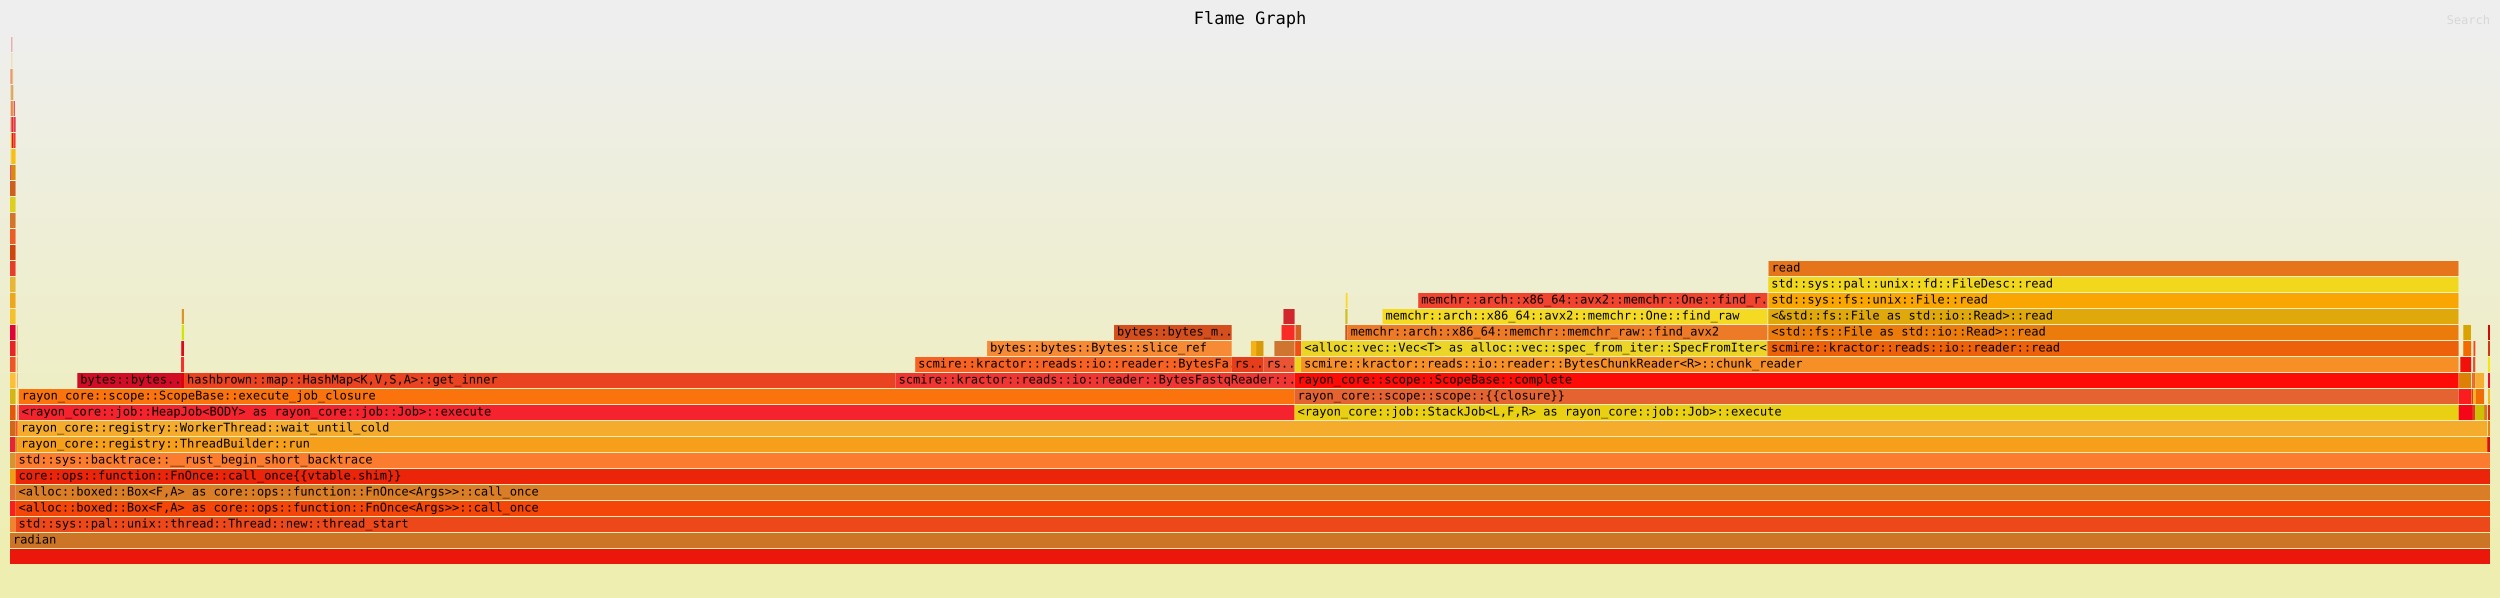
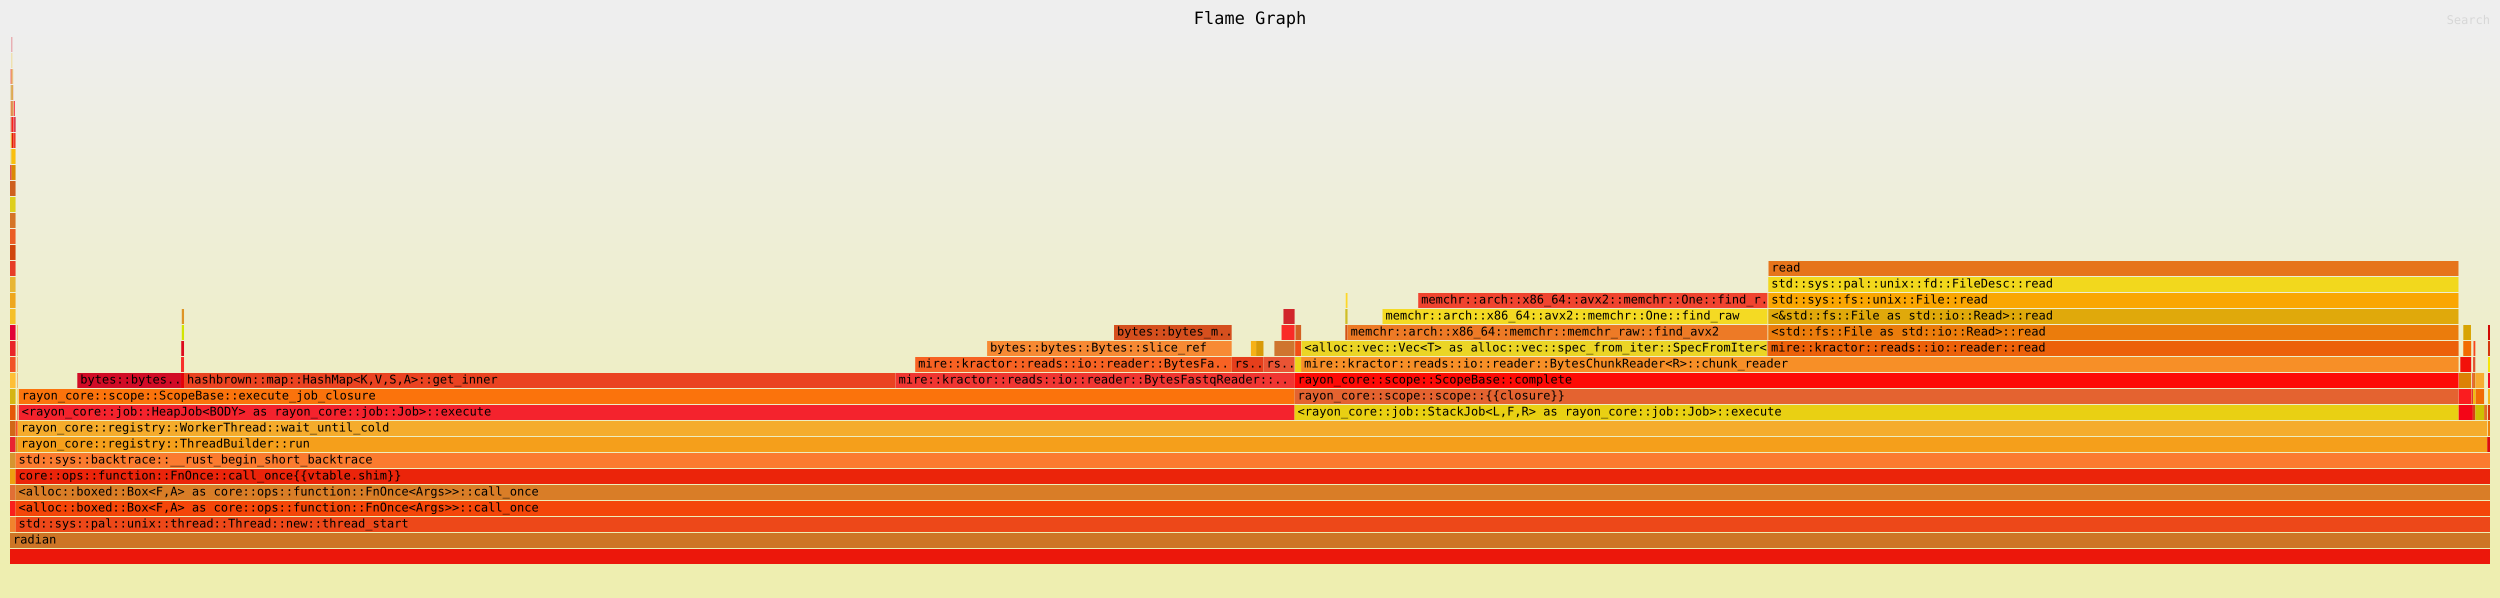
<svg xmlns="http://www.w3.org/2000/svg" xmlns:ns1="http://github.com/jonhoo/inferno" version="1.1" width="2500" height="598" viewBox="0 0 2500 598">
  <defs>
    <linearGradient id="background" y1="0" y2="1" x1="0" x2="0">
      <stop stop-color="#eeeeee" offset="5%" />
      <stop stop-color="#eeeeb0" offset="95%" />
    </linearGradient>
  </defs>
  <style type="text/css">
text { font-family:monospace; font-size:12px }
#title { text-anchor:middle; font-size:17px; }
#matched { text-anchor:end; }
#search { text-anchor:end; opacity:0.1; cursor:pointer; }
#search:hover, #search.show { opacity:1; }
#subtitle { text-anchor:middle; font-color:rgb(160,160,160); }
#unzoom { cursor:pointer; }
#frames &gt; *:hover { stroke:black; stroke-width:0.5; cursor:pointer; }
.hide { display:none; }
.parent { opacity:0.5; }
</style>
  <rect x="0" y="0" width="100%" height="598" fill="url(#background)" />
  <text id="title" fill="rgb(0,0,0)" x="50%" y="24.00">Flame Graph</text>
  <text id="details" fill="rgb(0,0,0)" x="10" y="581.00"> </text>
  <text id="unzoom" class="hide" fill="rgb(0,0,0)" x="10" y="24.00">Reset Zoom</text>
  <text id="search" fill="rgb(0,0,0)" x="2490" y="24.00">Search</text>
  <text id="matched" fill="rgb(0,0,0)" x="2490" y="581.00"> </text>
  <svg id="frames" x="10" width="2480" total_samples="42011">
    <g>
      <rect x="0.007%" y="165" width="0.021%" height="15" fill="rgb(227,0,7)" ns1:x="3" ns1:w="9" />
      <text x="0.127%" y="175.50" />
    </g>
    <g>
      <rect x="0.029%" y="165" width="0.033%" height="15" fill="rgb(217,0,24)" ns1:x="12" ns1:w="14" />
      <text x="0.149%" y="175.50" />
    </g>
    <g>
      <rect x="0.029%" y="149" width="0.033%" height="15" fill="rgb(221,193,54)" ns1:x="12" ns1:w="14" />
      <text x="0.149%" y="159.50" />
    </g>
    <g>
      <rect x="0.029%" y="133" width="0.033%" height="15" fill="rgb(248,212,6)" ns1:x="12" ns1:w="14" />
      <text x="0.149%" y="143.50" />
    </g>
    <g>
      <rect x="0.029%" y="117" width="0.033%" height="15" fill="rgb(208,68,35)" ns1:x="12" ns1:w="14" />
      <text x="0.149%" y="127.50" />
    </g>
    <g>
      <rect x="0.029%" y="101" width="0.033%" height="15" fill="rgb(232,128,0)" ns1:x="12" ns1:w="14" />
      <text x="0.149%" y="111.50" />
    </g>
    <g>
      <rect x="0.029%" y="85" width="0.033%" height="15" fill="rgb(207,160,47)" ns1:x="12" ns1:w="14" />
      <text x="0.149%" y="95.50" />
    </g>
    <g>
      <rect x="0.029%" y="69" width="0.033%" height="15" fill="rgb(228,23,34)" ns1:x="12" ns1:w="14" />
      <text x="0.149%" y="79.50" />
    </g>
    <g>
      <rect x="0.069%" y="101" width="0.017%" height="15" fill="rgb(218,30,26)" ns1:x="29" ns1:w="7" />
      <text x="0.189%" y="111.50" />
    </g>
    <g>
      <rect x="0.069%" y="85" width="0.017%" height="15" fill="rgb(220,122,19)" ns1:x="29" ns1:w="7" />
      <text x="0.189%" y="95.50" />
    </g>
    <g>
      <rect x="0.069%" y="69" width="0.017%" height="15" fill="rgb(250,228,42)" ns1:x="29" ns1:w="7" />
      <text x="0.189%" y="79.50" />
    </g>
    <g>
      <rect x="0.069%" y="53" width="0.017%" height="15" fill="rgb(240,193,28)" ns1:x="29" ns1:w="7" />
      <text x="0.189%" y="63.50" />
    </g>
    <g>
      <rect x="0.069%" y="37" width="0.017%" height="15" fill="rgb(216,20,37)" ns1:x="29" ns1:w="7" />
      <text x="0.189%" y="47.50" />
    </g>
    <g>
      <rect x="0.086%" y="101" width="0.026%" height="15" fill="rgb(206,188,39)" ns1:x="36" ns1:w="11" />
      <text x="0.206%" y="111.50" />
    </g>
    <g>
      <rect x="0.088%" y="85" width="0.024%" height="15" fill="rgb(217,207,13)" ns1:x="37" ns1:w="10" />
      <text x="0.208%" y="95.50" />
    </g>
    <g>
      <rect x="0.1%" y="69" width="0.012%" height="15" fill="rgb(231,73,38)" ns1:x="42" ns1:w="5" />
      <text x="0.22%" y="79.50" />
    </g>
    <g>
      <rect x="0.112%" y="101" width="0.014%" height="15" fill="rgb(225,20,46)" ns1:x="47" ns1:w="6" />
      <text x="0.232%" y="111.50" />
    </g>
    <g>
      <rect x="0.112%" y="85" width="0.014%" height="15" fill="rgb(210,31,41)" ns1:x="47" ns1:w="6" />
      <text x="0.232%" y="95.50" />
    </g>
    <g>
      <rect x="0.112%" y="69" width="0.014%" height="15" fill="rgb(221,200,47)" ns1:x="47" ns1:w="6" />
      <text x="0.232%" y="79.50" />
    </g>
    <g>
      <rect x="0.067%" y="133" width="0.071%" height="15" fill="rgb(226,26,5)" ns1:x="28" ns1:w="30" />
      <text x="0.187%" y="143.50" />
    </g>
    <g>
      <rect x="0.067%" y="117" width="0.071%" height="15" fill="rgb(249,33,26)" ns1:x="28" ns1:w="30" />
      <text x="0.187%" y="127.50" />
    </g>
    <g>
      <rect x="0.126%" y="101" width="0.012%" height="15" fill="rgb(235,183,28)" ns1:x="53" ns1:w="5" />
      <text x="0.246%" y="111.50" />
    </g>
    <g>
      <rect x="0.152%" y="117" width="0.038%" height="15" fill="rgb(221,5,38)" ns1:x="64" ns1:w="16" />
      <text x="0.272%" y="127.50" />
    </g>
    <g>
      <rect x="0.155%" y="101" width="0.036%" height="15" fill="rgb(247,18,42)" ns1:x="65" ns1:w="15" />
      <text x="0.275%" y="111.50" />
    </g>
    <g>
      <rect x="0%" y="517" width="0.224%" height="15" fill="rgb(241,131,45)" ns1:x="0" ns1:w="94" />
      <text x="0.12%" y="527.50" />
    </g>
    <g>
      <rect x="0%" y="501" width="0.224%" height="15" fill="rgb(249,31,29)" ns1:x="0" ns1:w="94" />
      <text x="0.12%" y="511.50" />
    </g>
    <g>
      <rect x="0%" y="485" width="0.224%" height="15" fill="rgb(225,111,53)" ns1:x="0" ns1:w="94" />
      <text x="0.12%" y="495.50" />
    </g>
    <g>
      <rect x="0%" y="469" width="0.224%" height="15" fill="rgb(238,160,17)" ns1:x="0" ns1:w="94" />
      <text x="0.12%" y="479.50" />
    </g>
    <g>
      <rect x="0%" y="453" width="0.224%" height="15" fill="rgb(214,148,48)" ns1:x="0" ns1:w="94" />
      <text x="0.12%" y="463.50" />
    </g>
    <g>
      <rect x="0%" y="437" width="0.224%" height="15" fill="rgb(232,36,49)" ns1:x="0" ns1:w="94" />
      <text x="0.12%" y="447.50" />
    </g>
    <g>
      <rect x="0%" y="421" width="0.224%" height="15" fill="rgb(209,103,24)" ns1:x="0" ns1:w="94" />
      <text x="0.12%" y="431.50" />
    </g>
    <g>
      <rect x="0%" y="405" width="0.224%" height="15" fill="rgb(229,88,8)" ns1:x="0" ns1:w="94" />
      <text x="0.12%" y="415.50" />
    </g>
    <g>
      <rect x="0%" y="389" width="0.224%" height="15" fill="rgb(213,181,19)" ns1:x="0" ns1:w="94" />
      <text x="0.12%" y="399.50" />
    </g>
    <g>
      <rect x="0%" y="373" width="0.224%" height="15" fill="rgb(254,191,54)" ns1:x="0" ns1:w="94" />
      <text x="0.12%" y="383.50" />
    </g>
    <g>
      <rect x="0%" y="357" width="0.224%" height="15" fill="rgb(241,83,37)" ns1:x="0" ns1:w="94" />
      <text x="0.12%" y="367.50" />
    </g>
    <g>
      <rect x="0%" y="341" width="0.224%" height="15" fill="rgb(233,36,39)" ns1:x="0" ns1:w="94" />
      <text x="0.12%" y="351.50" />
    </g>
    <g>
      <rect x="0%" y="325" width="0.224%" height="15" fill="rgb(226,3,54)" ns1:x="0" ns1:w="94" />
      <text x="0.12%" y="335.50" />
    </g>
    <g>
      <rect x="0%" y="309" width="0.224%" height="15" fill="rgb(245,192,40)" ns1:x="0" ns1:w="94" />
      <text x="0.12%" y="319.50" />
    </g>
    <g>
      <rect x="0%" y="293" width="0.224%" height="15" fill="rgb(238,167,29)" ns1:x="0" ns1:w="94" />
      <text x="0.12%" y="303.50" />
    </g>
    <g>
      <rect x="0%" y="277" width="0.224%" height="15" fill="rgb(232,182,51)" ns1:x="0" ns1:w="94" />
      <text x="0.12%" y="287.50" />
    </g>
    <g>
      <rect x="0%" y="261" width="0.224%" height="15" fill="rgb(231,60,39)" ns1:x="0" ns1:w="94" />
      <text x="0.12%" y="271.50" />
    </g>
    <g>
      <rect x="0%" y="245" width="0.224%" height="15" fill="rgb(208,69,12)" ns1:x="0" ns1:w="94" />
      <text x="0.12%" y="255.50" />
    </g>
    <g>
      <rect x="0%" y="229" width="0.224%" height="15" fill="rgb(235,93,37)" ns1:x="0" ns1:w="94" />
      <text x="0.12%" y="239.50" />
    </g>
    <g>
      <rect x="0%" y="213" width="0.224%" height="15" fill="rgb(213,116,39)" ns1:x="0" ns1:w="94" />
      <text x="0.12%" y="223.50" />
    </g>
    <g>
      <rect x="0%" y="197" width="0.224%" height="15" fill="rgb(222,207,29)" ns1:x="0" ns1:w="94" />
      <text x="0.12%" y="207.50" />
    </g>
    <g>
      <rect x="0%" y="181" width="0.224%" height="15" fill="rgb(206,96,30)" ns1:x="0" ns1:w="94" />
      <text x="0.12%" y="191.50" />
    </g>
    <g>
      <rect x="0.062%" y="165" width="0.162%" height="15" fill="rgb(218,138,4)" ns1:x="26" ns1:w="68" />
      <text x="0.182%" y="175.50" />
    </g>
    <g>
      <rect x="0.062%" y="149" width="0.162%" height="15" fill="rgb(250,191,14)" ns1:x="26" ns1:w="68" />
      <text x="0.182%" y="159.50" />
    </g>
    <g>
      <rect x="0.138%" y="133" width="0.086%" height="15" fill="rgb(239,60,40)" ns1:x="58" ns1:w="36" />
      <text x="0.258%" y="143.50" />
    </g>
    <g>
      <rect x="0.193%" y="117" width="0.031%" height="15" fill="rgb(206,27,48)" ns1:x="81" ns1:w="13" />
      <text x="0.313%" y="127.50" />
    </g>
    <g>
      <rect x="0.283%" y="405" width="0.019%" height="15" fill="rgb(225,35,8)" ns1:x="119" ns1:w="8" />
      <text x="0.403%" y="415.50" />
    </g>
    <g>
      <rect x="0.283%" y="389" width="0.019%" height="15" fill="rgb(250,213,24)" ns1:x="119" ns1:w="8" />
      <text x="0.403%" y="399.50" />
    </g>
    <g>
      <rect x="0.283%" y="373" width="0.019%" height="15" fill="rgb(247,123,22)" ns1:x="119" ns1:w="8" />
      <text x="0.403%" y="383.50" />
    </g>
    <g>
      <rect x="0.283%" y="357" width="0.019%" height="15" fill="rgb(231,138,38)" ns1:x="119" ns1:w="8" />
      <text x="0.403%" y="367.50" />
    </g>
    <g>
      <rect x="0.283%" y="341" width="0.019%" height="15" fill="rgb(231,145,46)" ns1:x="119" ns1:w="8" />
      <text x="0.403%" y="351.50" />
    </g>
    <g>
      <rect x="0.286%" y="325" width="0.017%" height="15" fill="rgb(251,118,11)" ns1:x="120" ns1:w="7" />
      <text x="0.406%" y="335.50" />
    </g>
    <g>
      <rect x="0.231%" y="437" width="0.079%" height="15" fill="rgb(217,147,25)" ns1:x="97" ns1:w="33" />
      <text x="0.351%" y="447.50" />
    </g>
    <g>
      <rect x="0.231%" y="421" width="0.079%" height="15" fill="rgb(247,81,37)" ns1:x="97" ns1:w="33" />
      <text x="0.351%" y="431.50" />
    </g>
    <g>
      <rect x="2.714%" y="373" width="4.18%" height="15" fill="rgb(209,12,38)" ns1:x="1140" ns1:w="1756" />
      <text x="2.834%" y="383.50">bytes::bytes..</text>
    </g>
    <g>
      <rect x="6.896%" y="373" width="0.121%" height="15" fill="rgb(227,1,9)" ns1:x="2897" ns1:w="51" />
      <text x="7.016%" y="383.50" />
    </g>
    <g>
      <rect x="6.896%" y="357" width="0.121%" height="15" fill="rgb(248,47,43)" ns1:x="2897" ns1:w="51" />
      <text x="7.016%" y="367.50" />
    </g>
    <g>
      <rect x="6.905%" y="341" width="0.112%" height="15" fill="rgb(221,10,30)" ns1:x="2901" ns1:w="47" />
      <text x="7.025%" y="351.50" />
    </g>
    <g>
      <rect x="6.927%" y="325" width="0.09%" height="15" fill="rgb(210,229,1)" ns1:x="2910" ns1:w="38" />
      <text x="7.047%" y="335.50" />
    </g>
    <g>
      <rect x="6.927%" y="309" width="0.09%" height="15" fill="rgb(222,148,37)" ns1:x="2910" ns1:w="38" />
      <text x="7.047%" y="319.50" />
    </g>
    <g>
      <rect x="7.017%" y="373" width="28.69%" height="15" fill="rgb(234,67,33)" ns1:x="2948" ns1:w="12053" />
      <text x="7.137%" y="383.50">hashbrown::map::HashMap&lt;K,V,S,A&gt;::get_inner</text>
    </g>
    <g>
      <rect x="36.5%" y="357" width="12.761%" height="15" fill="rgb(247,98,35)" ns1:x="15334" ns1:w="5361" />
-       <text x="36.62%" y="367.50">scmire::kractor::reads::io::reader::BytesFa..</text>
+       <text x="36.62%" y="367.50">mire::kractor::reads::io::reader::BytesFa..</text>
    </g>
    <g>
      <rect x="39.399%" y="341" width="9.862%" height="15" fill="rgb(247,138,52)" ns1:x="16552" ns1:w="4143" />
      <text x="39.519%" y="351.50">bytes::bytes::Bytes::slice_ref</text>
    </g>
    <g>
      <rect x="44.517%" y="325" width="4.744%" height="15" fill="rgb(213,79,30)" ns1:x="18702" ns1:w="1993" />
      <text x="44.637%" y="335.50">bytes::bytes_m..</text>
    </g>
    <g>
      <rect x="50.037%" y="341" width="0.209%" height="15" fill="rgb(246,177,23)" ns1:x="21021" ns1:w="88" />
      <text x="50.157%" y="351.50" />
    </g>
    <g>
      <rect x="49.261%" y="357" width="1.283%" height="15" fill="rgb(230,62,27)" ns1:x="20695" ns1:w="539" />
      <text x="49.381%" y="367.50">rs..</text>
    </g>
    <g>
      <rect x="50.246%" y="341" width="0.297%" height="15" fill="rgb(216,154,8)" ns1:x="21109" ns1:w="125" />
      <text x="50.366%" y="351.50" />
    </g>
    <g>
      <rect x="0.35%" y="405" width="51.448%" height="15" fill="rgb(244,35,45)" ns1:x="147" ns1:w="21614" />
      <text x="0.47%" y="415.50">&lt;rayon_core::job::HeapJob&lt;BODY&gt; as rayon_core::job::Job&gt;::execute</text>
    </g>
    <g>
      <rect x="0.352%" y="389" width="51.446%" height="15" fill="rgb(251,115,12)" ns1:x="148" ns1:w="21613" />
      <text x="0.472%" y="399.50">rayon_core::scope::ScopeBase::execute_job_closure</text>
    </g>
    <g>
      <rect x="35.71%" y="373" width="16.089%" height="15" fill="rgb(240,54,50)" ns1:x="15002" ns1:w="6759" />
-       <text x="35.83%" y="383.50">scmire::kractor::reads::io::reader::BytesFastqReader::..</text>
+       <text x="35.83%" y="383.50">mire::kractor::reads::io::reader::BytesFastqReader::..</text>
    </g>
    <g>
      <rect x="50.544%" y="357" width="1.254%" height="15" fill="rgb(233,84,52)" ns1:x="21234" ns1:w="527" />
      <text x="50.664%" y="367.50">rs..</text>
    </g>
    <g>
      <rect x="50.984%" y="341" width="0.814%" height="15" fill="rgb(207,117,47)" ns1:x="21419" ns1:w="342" />
      <text x="51.104%" y="351.50" />
    </g>
    <g>
      <rect x="51.272%" y="325" width="0.526%" height="15" fill="rgb(249,43,39)" ns1:x="21540" ns1:w="221" />
      <text x="51.392%" y="335.50" />
    </g>
    <g>
      <rect x="51.349%" y="309" width="0.45%" height="15" fill="rgb(209,38,44)" ns1:x="21572" ns1:w="189" />
      <text x="51.468%" y="319.50" />
    </g>
    <g>
      <rect x="51.817%" y="357" width="0.243%" height="15" fill="rgb(236,212,23)" ns1:x="21769" ns1:w="102" />
      <text x="51.937%" y="367.50" />
    </g>
    <g>
      <rect x="51.82%" y="341" width="0.24%" height="15" fill="rgb(242,79,21)" ns1:x="21770" ns1:w="101" />
      <text x="51.94%" y="351.50" />
    </g>
    <g>
      <rect x="51.832%" y="325" width="0.229%" height="15" fill="rgb(211,96,35)" ns1:x="21775" ns1:w="96" />
      <text x="51.952%" y="335.50" />
    </g>
    <g>
      <rect x="53.86%" y="293" width="0.071%" height="15" fill="rgb(253,215,40)" ns1:x="22627" ns1:w="30" />
      <text x="53.98%" y="303.50" />
    </g>
    <g>
      <rect x="53.843%" y="325" width="0.09%" height="15" fill="rgb(211,81,21)" ns1:x="22620" ns1:w="38" />
      <text x="53.963%" y="335.50" />
    </g>
    <g>
      <rect x="53.843%" y="309" width="0.09%" height="15" fill="rgb(208,190,38)" ns1:x="22620" ns1:w="38" />
      <text x="53.963%" y="319.50" />
    </g>
    <g>
      <rect x="52.075%" y="341" width="18.79%" height="15" fill="rgb(235,213,38)" ns1:x="21877" ns1:w="7894" />
      <text x="52.194%" y="351.50">&lt;alloc::vec::Vec&lt;T&gt; as alloc::vec::spec_from_iter::SpecFromIter&lt;..</text>
    </g>
    <g>
      <rect x="53.938%" y="325" width="16.927%" height="15" fill="rgb(237,122,38)" ns1:x="22660" ns1:w="7111" />
      <text x="54.058%" y="335.50">memchr::arch::x86_64::memchr::memchr_raw::find_avx2</text>
    </g>
    <g>
      <rect x="55.343%" y="309" width="15.522%" height="15" fill="rgb(244,218,35)" ns1:x="23250" ns1:w="6521" />
      <text x="55.463%" y="319.50">memchr::arch::x86_64::avx2::memchr::One::find_raw</text>
    </g>
    <g>
      <rect x="56.783%" y="293" width="14.082%" height="15" fill="rgb(240,68,47)" ns1:x="23855" ns1:w="5916" />
      <text x="56.903%" y="303.50">memchr::arch::x86_64::avx2::memchr::One::find_r..</text>
    </g>
    <g>
      <rect x="70.872%" y="341" width="0.017%" height="15" fill="rgb(210,16,53)" ns1:x="29774" ns1:w="7" />
      <text x="70.992%" y="351.50" />
    </g>
    <g>
      <rect x="70.898%" y="325" width="27.831%" height="15" fill="rgb(235,124,12)" ns1:x="29785" ns1:w="11692" />
      <text x="71.018%" y="335.50">&lt;std::fs::File as std::io::Read&gt;::read</text>
    </g>
    <g>
      <rect x="70.898%" y="309" width="27.831%" height="15" fill="rgb(224,169,11)" ns1:x="29785" ns1:w="11692" />
      <text x="71.018%" y="319.50">&lt;&amp;std::fs::File as std::io::Read&gt;::read</text>
    </g>
    <g>
      <rect x="70.898%" y="293" width="27.831%" height="15" fill="rgb(250,166,2)" ns1:x="29785" ns1:w="11692" />
      <text x="71.018%" y="303.50">std::sys::fs::unix::File::read</text>
    </g>
    <g>
      <rect x="70.898%" y="277" width="27.831%" height="15" fill="rgb(242,216,29)" ns1:x="29785" ns1:w="11692" />
      <text x="71.018%" y="287.50">std::sys::pal::unix::fd::FileDesc::read</text>
    </g>
    <g>
      <rect x="70.908%" y="261" width="27.821%" height="15" fill="rgb(230,116,27)" ns1:x="29789" ns1:w="11688" />
      <text x="71.028%" y="271.50">read</text>
    </g>
    <g>
      <rect x="51.798%" y="389" width="46.935%" height="15" fill="rgb(228,99,48)" ns1:x="21761" ns1:w="19718" />
      <text x="51.918%" y="399.50">rayon_core::scope::scope::{{closure}}</text>
    </g>
    <g>
      <rect x="51.798%" y="373" width="46.935%" height="15" fill="rgb(253,11,6)" ns1:x="21761" ns1:w="19718" />
      <text x="51.918%" y="383.50">rayon_core::scope::ScopeBase::complete</text>
    </g>
    <g>
      <rect x="52.06%" y="357" width="46.673%" height="15" fill="rgb(247,143,39)" ns1:x="21871" ns1:w="19608" />
-       <text x="52.18%" y="367.50">scmire::kractor::reads::io::reader::BytesChunkReader&lt;R&gt;::chunk_reader</text>
+       <text x="52.18%" y="367.50">mire::kractor::reads::io::reader::BytesChunkReader&lt;R&gt;::chunk_reader</text>
    </g>
    <g>
      <rect x="70.889%" y="341" width="27.845%" height="15" fill="rgb(236,97,10)" ns1:x="29781" ns1:w="11698" />
-       <text x="71.009%" y="351.50">scmire::kractor::reads::io::reader::read</text>
+       <text x="71.009%" y="351.50">mire::kractor::reads::io::reader::read</text>
    </g>
    <g>
      <rect x="51.798%" y="405" width="46.938%" height="15" fill="rgb(233,208,19)" ns1:x="21761" ns1:w="19719" />
      <text x="51.918%" y="415.50">&lt;rayon_core::job::StackJob&lt;L,F,R&gt; as rayon_core::job::Job&gt;::execute</text>
    </g>
    <g>
      <rect x="98.924%" y="325" width="0.309%" height="15" fill="rgb(216,164,2)" ns1:x="41559" ns1:w="130" />
      <text x="99.044%" y="335.50" />
    </g>
    <g>
      <rect x="98.75%" y="373" width="0.49%" height="15" fill="rgb(220,129,5)" ns1:x="41486" ns1:w="206" />
      <text x="98.87%" y="383.50" />
    </g>
    <g>
      <rect x="98.803%" y="357" width="0.438%" height="15" fill="rgb(242,17,10)" ns1:x="41508" ns1:w="184" />
      <text x="98.923%" y="367.50" />
    </g>
    <g>
      <rect x="98.922%" y="341" width="0.319%" height="15" fill="rgb(242,107,0)" ns1:x="41558" ns1:w="134" />
      <text x="99.042%" y="351.50" />
    </g>
    <g>
      <rect x="98.741%" y="389" width="0.507%" height="15" fill="rgb(251,28,31)" ns1:x="41482" ns1:w="213" />
      <text x="98.861%" y="399.50" />
    </g>
    <g>
      <rect x="99.248%" y="389" width="0.012%" height="15" fill="rgb(233,223,10)" ns1:x="41695" ns1:w="5" />
      <text x="99.368%" y="399.50" />
    </g>
    <g>
      <rect x="99.26%" y="389" width="0.048%" height="15" fill="rgb(215,21,27)" ns1:x="41700" ns1:w="20" />
      <text x="99.38%" y="399.50" />
    </g>
    <g>
      <rect x="99.281%" y="373" width="0.026%" height="15" fill="rgb(232,23,21)" ns1:x="41709" ns1:w="11" />
      <text x="99.401%" y="383.50" />
    </g>
    <g>
      <rect x="98.738%" y="405" width="0.571%" height="15" fill="rgb(244,5,23)" ns1:x="41481" ns1:w="240" />
      <text x="98.858%" y="415.50" />
    </g>
    <g>
      <rect x="99.317%" y="357" width="0.09%" height="15" fill="rgb(226,81,46)" ns1:x="41724" ns1:w="38" />
      <text x="99.437%" y="367.50" />
    </g>
    <g>
      <rect x="99.334%" y="341" width="0.074%" height="15" fill="rgb(247,70,30)" ns1:x="41731" ns1:w="31" />
      <text x="99.454%" y="351.50" />
    </g>
    <g>
      <rect x="99.31%" y="405" width="0.102%" height="15" fill="rgb(212,68,19)" ns1:x="41721" ns1:w="43" />
      <text x="99.43%" y="415.50" />
    </g>
    <g>
      <rect x="99.317%" y="389" width="0.095%" height="15" fill="rgb(240,187,13)" ns1:x="41724" ns1:w="40" />
      <text x="99.437%" y="399.50" />
    </g>
    <g>
      <rect x="99.317%" y="373" width="0.095%" height="15" fill="rgb(223,113,26)" ns1:x="41724" ns1:w="40" />
      <text x="99.437%" y="383.50" />
    </g>
    <g>
      <rect x="99.412%" y="405" width="0.35%" height="15" fill="rgb(206,192,2)" ns1:x="41764" ns1:w="147" />
      <text x="99.532%" y="415.50" />
    </g>
    <g>
      <rect x="99.417%" y="389" width="0.345%" height="15" fill="rgb(241,108,4)" ns1:x="41766" ns1:w="145" />
      <text x="99.537%" y="399.50" />
    </g>
    <g>
      <rect x="99.419%" y="373" width="0.343%" height="15" fill="rgb(247,173,49)" ns1:x="41767" ns1:w="144" />
      <text x="99.539%" y="383.50" />
    </g>
    <g>
      <rect x="99.762%" y="405" width="0.124%" height="15" fill="rgb(224,114,35)" ns1:x="41911" ns1:w="52" />
      <text x="99.882%" y="415.50" />
    </g>
    <g>
      <rect x="0.319%" y="437" width="99.569%" height="15" fill="rgb(245,159,27)" ns1:x="134" ns1:w="41830" />
      <text x="0.439%" y="447.50">rayon_core::registry::ThreadBuilder::run</text>
    </g>
    <g>
      <rect x="0.319%" y="421" width="99.569%" height="15" fill="rgb(245,172,44)" ns1:x="134" ns1:w="41830" />
      <text x="0.439%" y="431.50">rayon_core::registry::WorkerThread::wait_until_cold</text>
    </g>
    <g>
      <rect x="0%" y="549" width="100%" height="15" fill="rgb(236,23,11)" ns1:x="0" ns1:w="42011" />
      <text x="0.12%" y="559.50" />
    </g>
    <g>
      <rect x="0%" y="533" width="100%" height="15" fill="rgb(205,117,38)" ns1:x="0" ns1:w="42011" />
      <text x="0.12%" y="543.50">radian</text>
    </g>
    <g>
      <rect x="0.224%" y="517" width="99.776%" height="15" fill="rgb(237,72,25)" ns1:x="94" ns1:w="41917" />
      <text x="0.344%" y="527.50">std::sys::pal::unix::thread::Thread::new::thread_start</text>
    </g>
    <g>
      <rect x="0.224%" y="501" width="99.776%" height="15" fill="rgb(244,70,9)" ns1:x="94" ns1:w="41917" />
      <text x="0.344%" y="511.50">&lt;alloc::boxed::Box&lt;F,A&gt; as core::ops::function::FnOnce&lt;Args&gt;&gt;::call_once</text>
    </g>
    <g>
      <rect x="0.224%" y="485" width="99.776%" height="15" fill="rgb(217,125,39)" ns1:x="94" ns1:w="41917" />
      <text x="0.344%" y="495.50">&lt;alloc::boxed::Box&lt;F,A&gt; as core::ops::function::FnOnce&lt;Args&gt;&gt;::call_once</text>
    </g>
    <g>
      <rect x="0.224%" y="469" width="99.776%" height="15" fill="rgb(235,36,10)" ns1:x="94" ns1:w="41917" />
      <text x="0.344%" y="479.50">core::ops::function::FnOnce::call_once{{vtable.shim}}</text>
    </g>
    <g>
      <rect x="0.224%" y="453" width="99.776%" height="15" fill="rgb(251,123,47)" ns1:x="94" ns1:w="41917" />
      <text x="0.344%" y="463.50">std::sys::backtrace::__rust_begin_short_backtrace</text>
    </g>
    <g>
      <rect x="99.888%" y="437" width="0.112%" height="15" fill="rgb(221,13,13)" ns1:x="41964" ns1:w="47" />
      <text x="100.008%" y="447.50" />
    </g>
    <g>
      <rect x="99.919%" y="421" width="0.081%" height="15" fill="rgb(238,131,9)" ns1:x="41977" ns1:w="34" />
      <text x="100.039%" y="431.50" />
    </g>
    <g>
      <rect x="99.919%" y="405" width="0.081%" height="15" fill="rgb(211,50,8)" ns1:x="41977" ns1:w="34" />
      <text x="100.039%" y="415.50" />
    </g>
    <g>
      <rect x="99.919%" y="389" width="0.081%" height="15" fill="rgb(245,182,24)" ns1:x="41977" ns1:w="34" />
      <text x="100.039%" y="399.50" />
    </g>
    <g>
      <rect x="99.919%" y="373" width="0.081%" height="15" fill="rgb(242,14,37)" ns1:x="41977" ns1:w="34" />
      <text x="100.039%" y="383.50" />
    </g>
    <g>
      <rect x="99.919%" y="357" width="0.081%" height="15" fill="rgb(246,228,12)" ns1:x="41977" ns1:w="34" />
      <text x="100.039%" y="367.50" />
    </g>
    <g>
      <rect x="99.919%" y="341" width="0.081%" height="15" fill="rgb(213,55,15)" ns1:x="41977" ns1:w="34" />
      <text x="100.039%" y="351.50" />
    </g>
    <g>
      <rect x="99.919%" y="325" width="0.081%" height="15" fill="rgb(209,9,3)" ns1:x="41977" ns1:w="34" />
      <text x="100.039%" y="335.50" />
    </g>
  </svg>
</svg>
